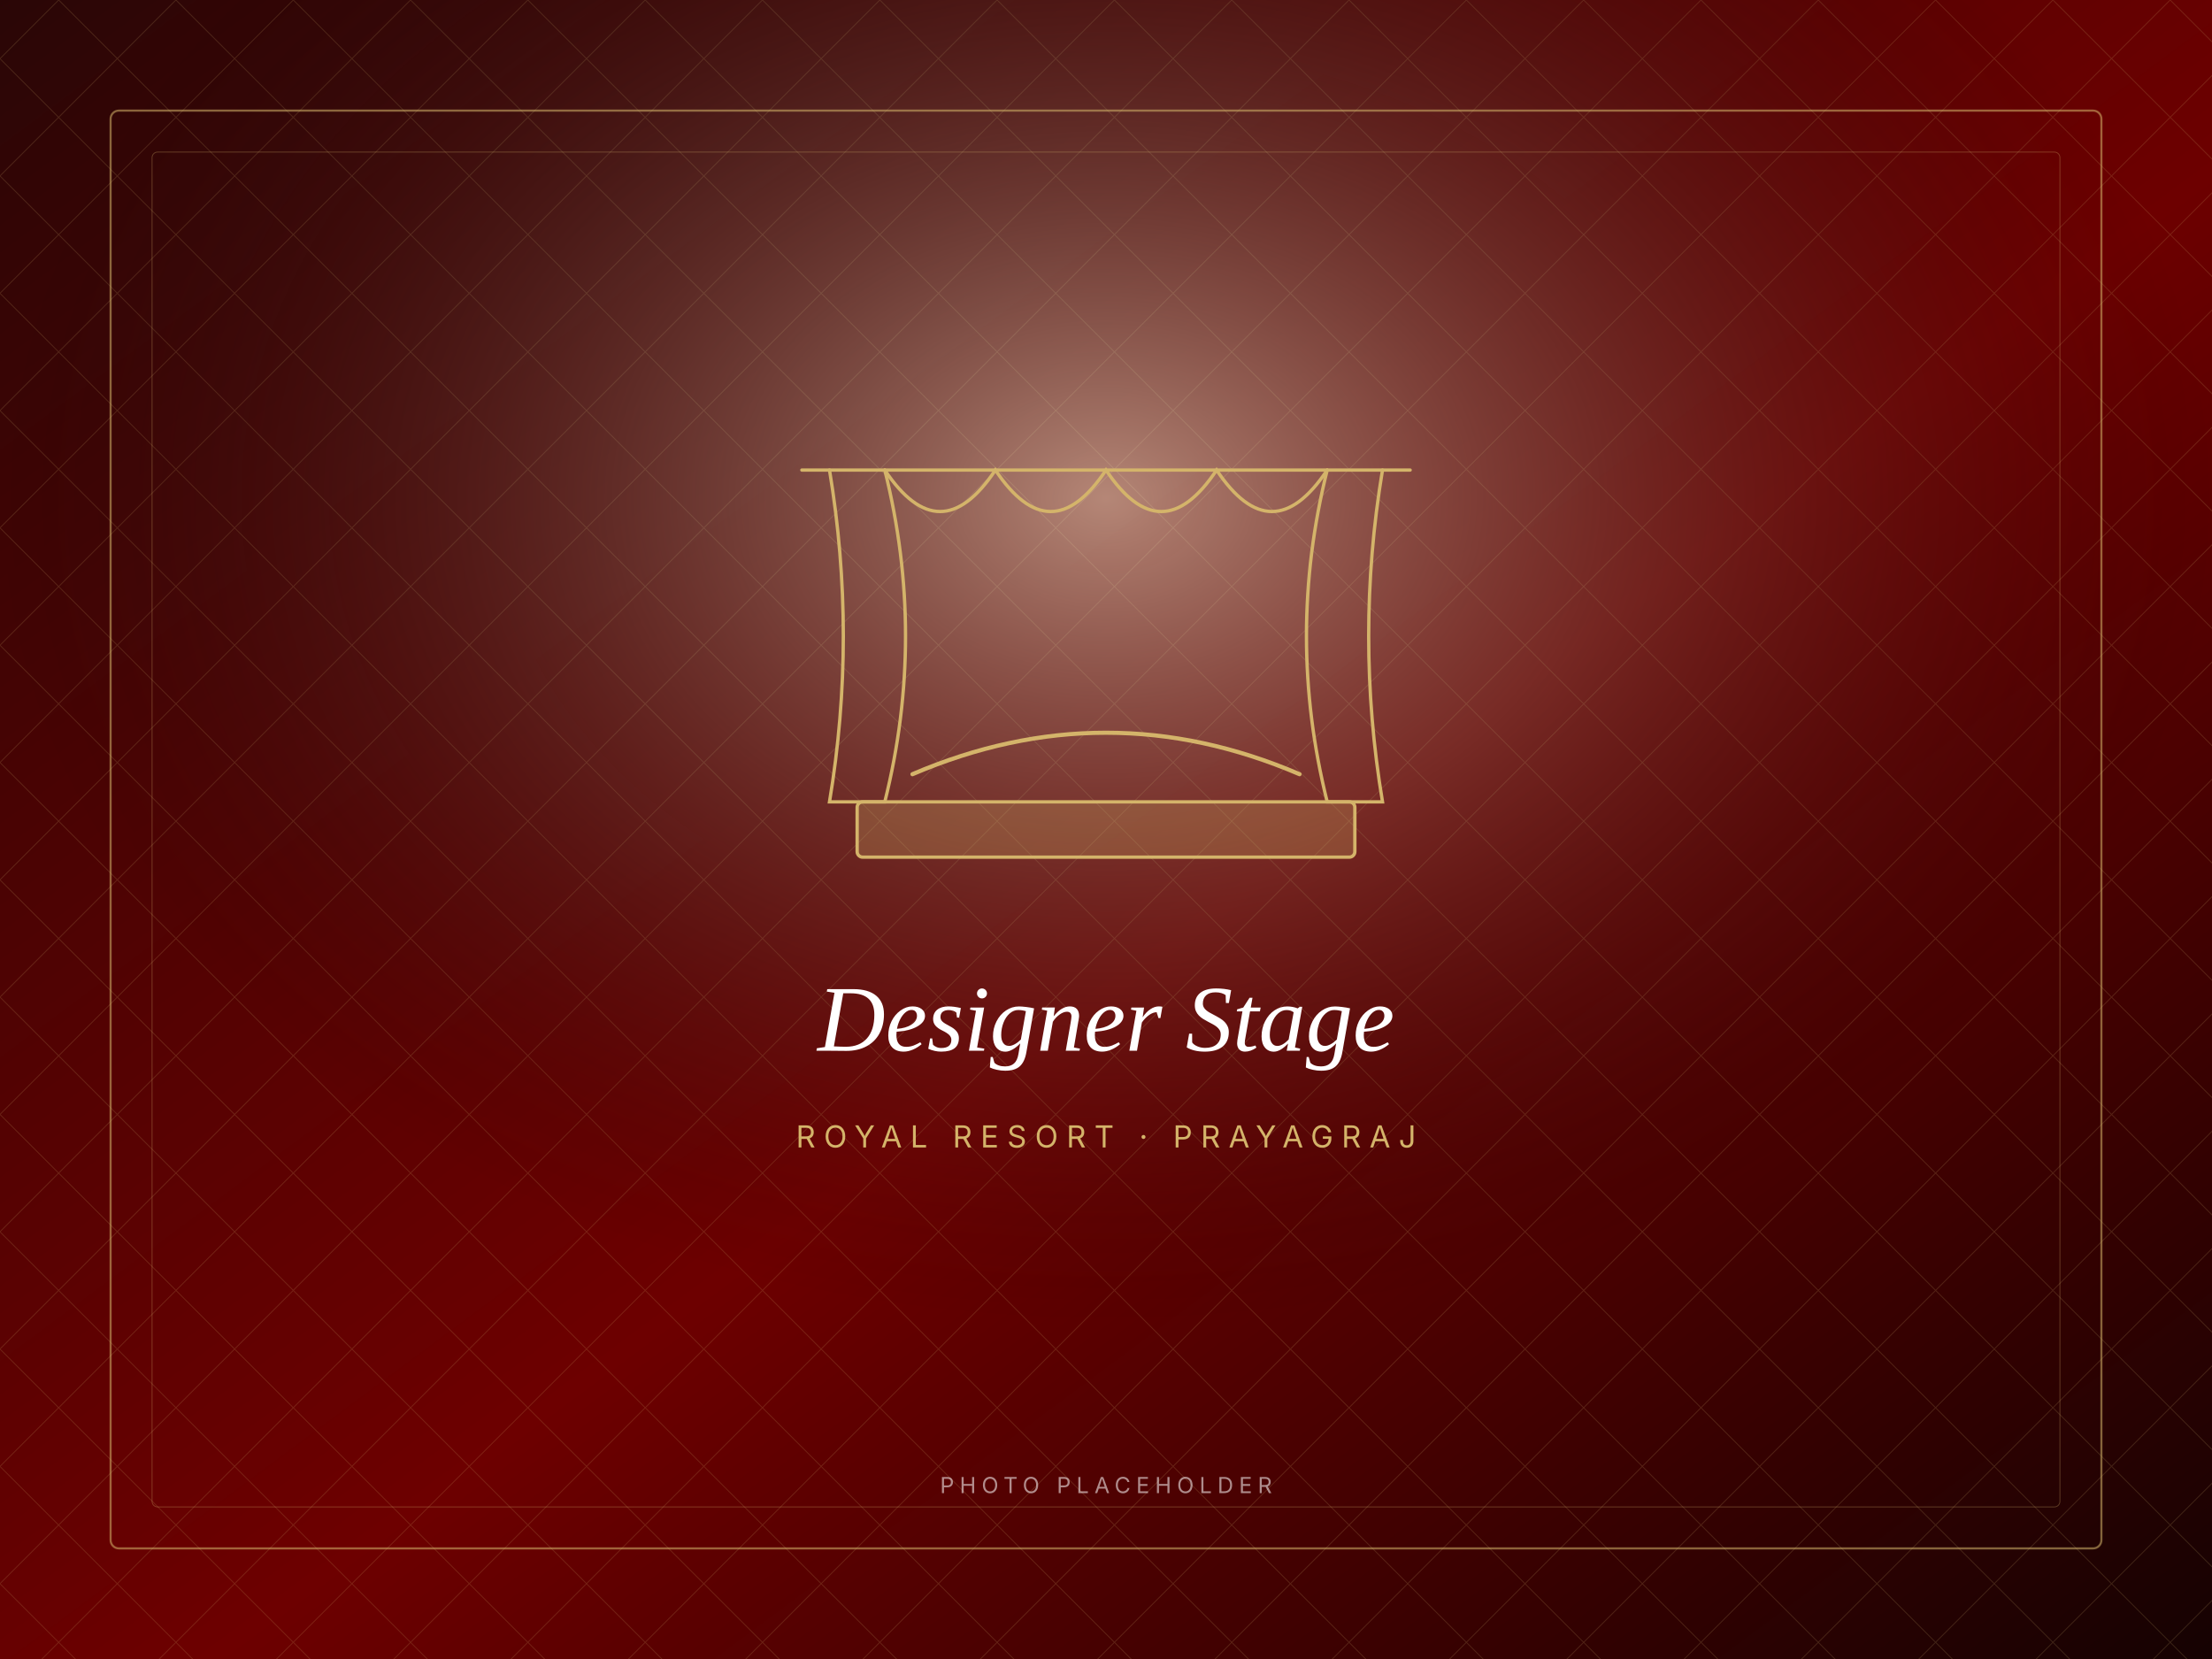
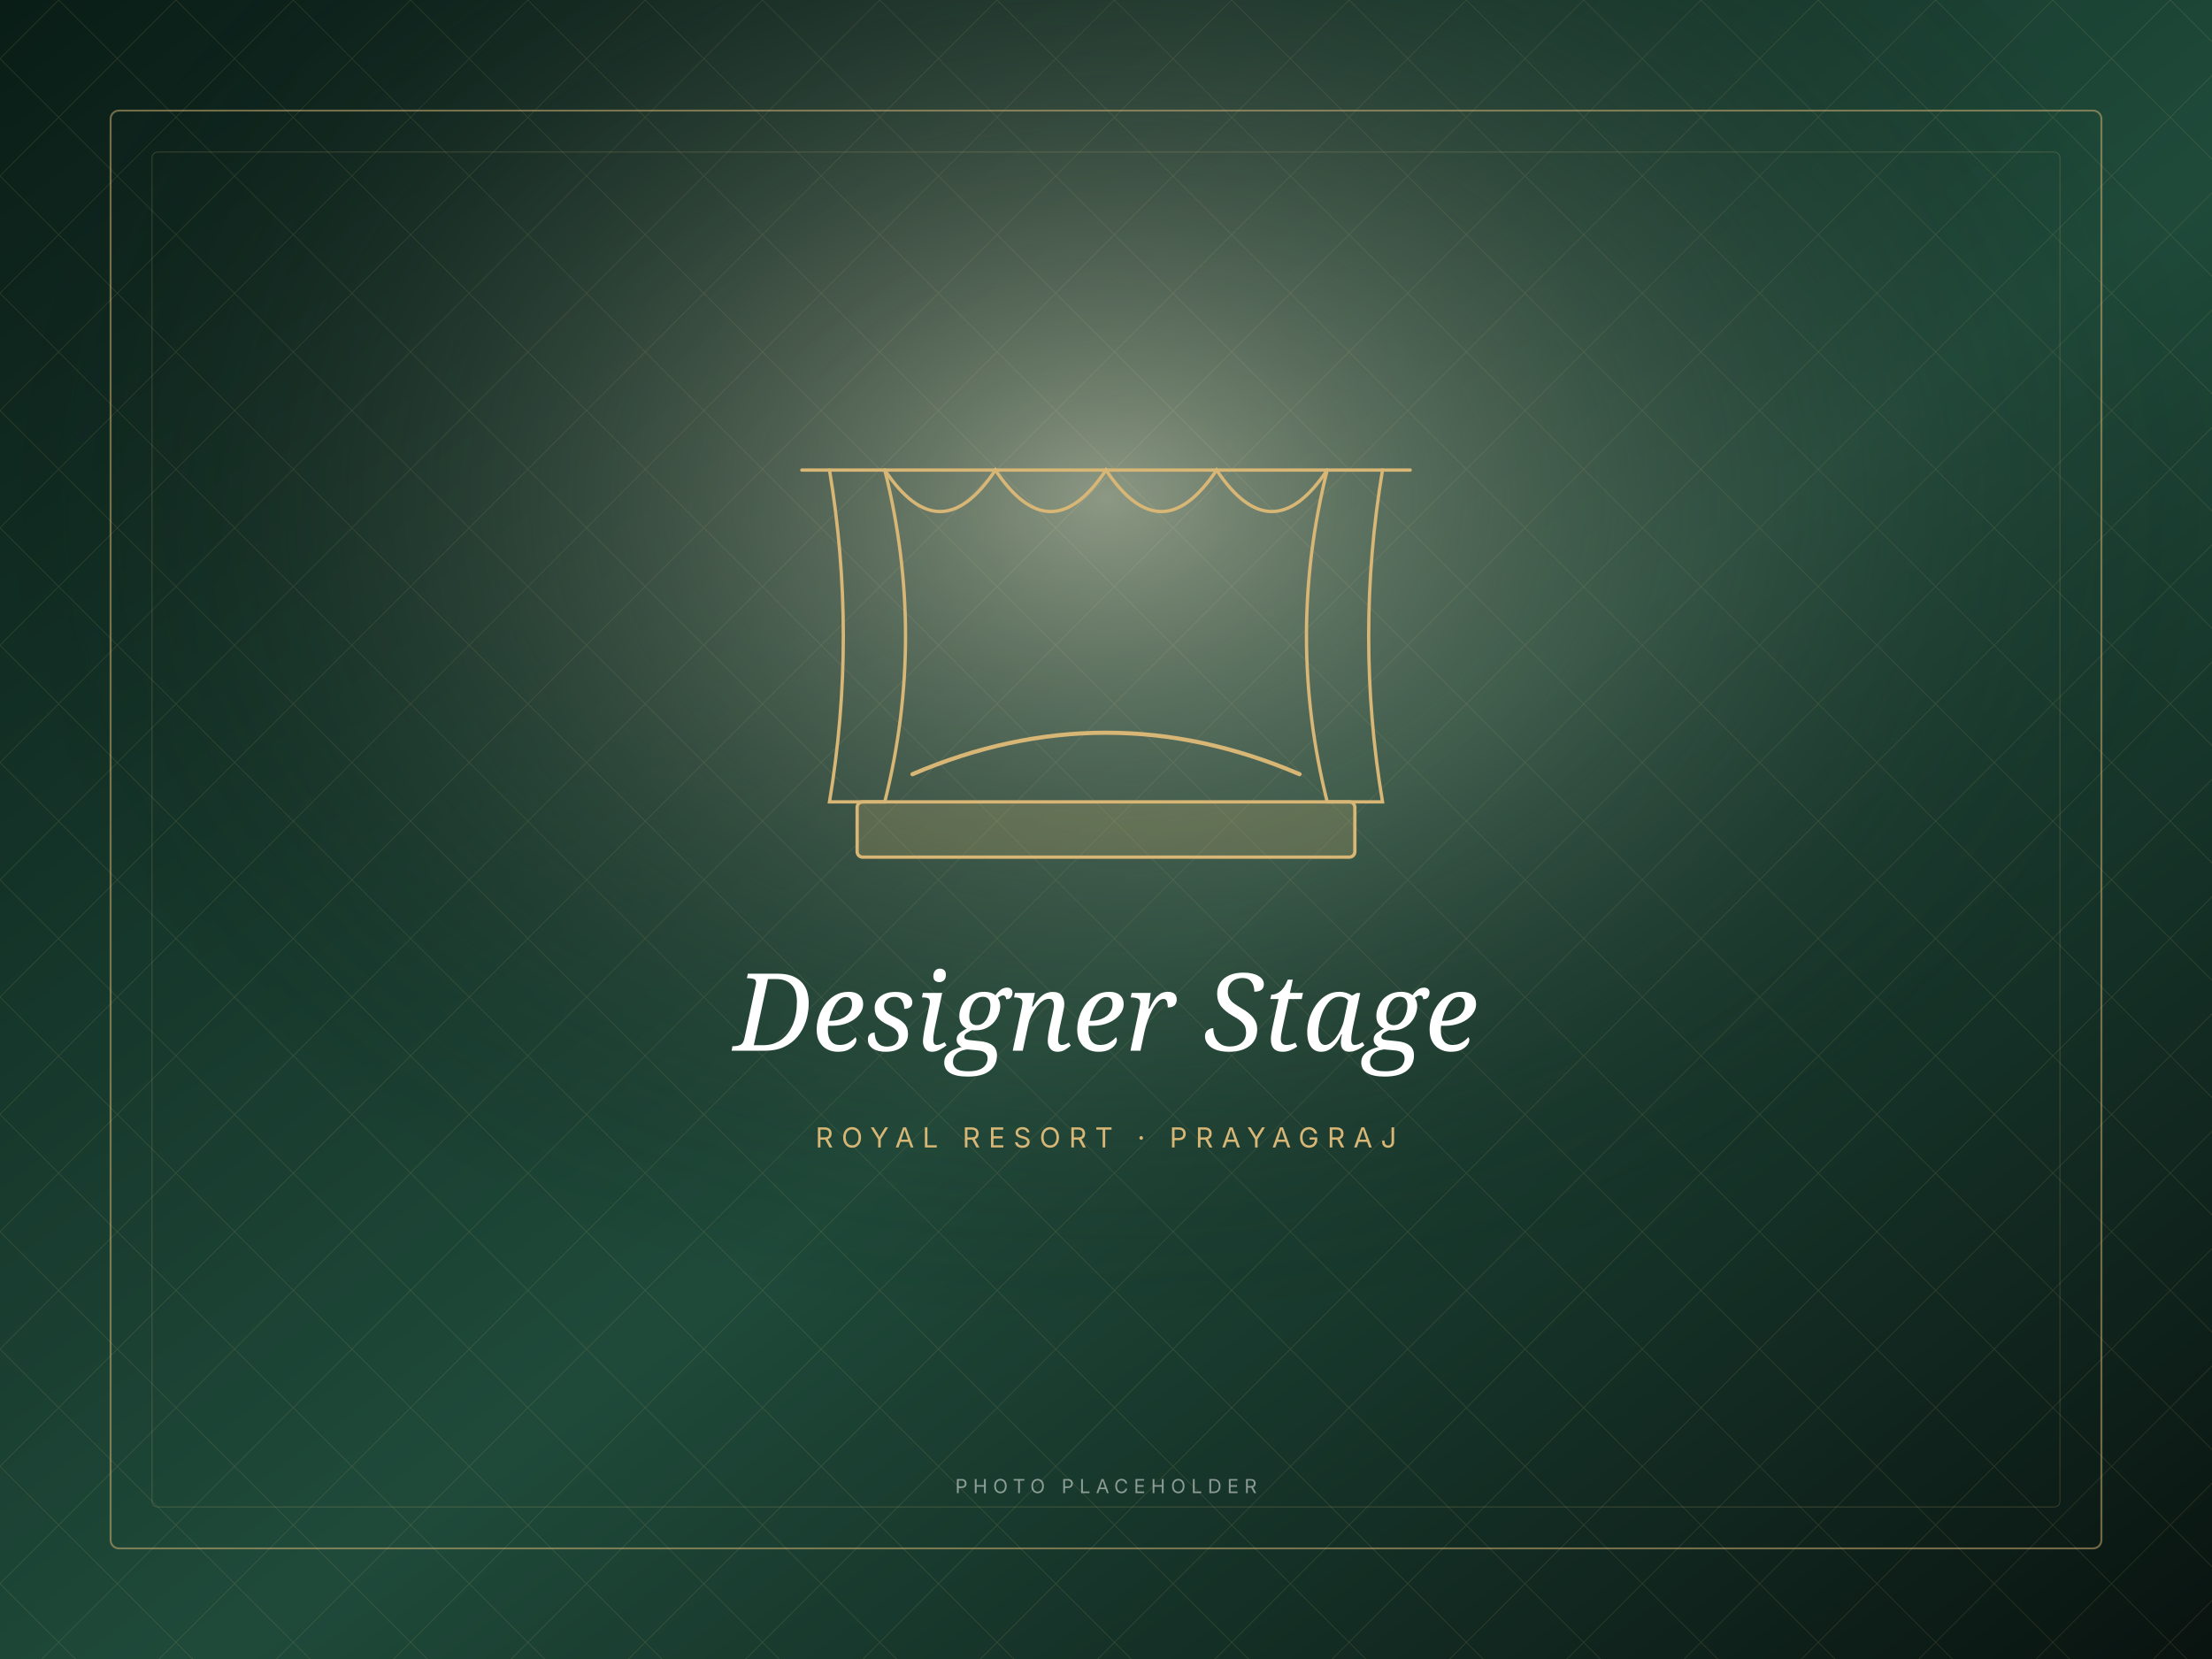
<svg xmlns="http://www.w3.org/2000/svg" viewBox="0 0 1600 1200" preserveAspectRatio="xMidYMid slice" role="img" aria-label="Decorated stage placeholder">
  <defs>
    <linearGradient id="bg" x1="0" y1="0" x2="1" y2="1">
-       <stop offset="0" stop-color="#2a0606" />
-       <stop offset="0.55" stop-color="#6d0000" />
-       <stop offset="1" stop-color="#150202" />
+       <stop offset="0" stop-color="#0a1d17" />
+       <stop offset="0.55" stop-color="#1f4a3a" />
+       <stop offset="1" stop-color="#091310" />
    </linearGradient>
    <radialGradient id="spot" cx="0.5" cy="0.3" r="0.5">
-       <stop offset="0" stop-color="#fff3d6" stop-opacity="0.55" />
+       <stop offset="0" stop-color="#fff3d6" stop-opacity="0.5" />
      <stop offset="1" stop-color="#000" stop-opacity="0" />
    </radialGradient>
    <pattern id="dia" width="60" height="60" patternUnits="userSpaceOnUse" patternTransform="rotate(45)">
-       <path d="M30 0 L30 60 M0 30 L60 30" stroke="#d4b46a" stroke-width="0.6" stroke-opacity="0.18" />
+       <path d="M30 0 L30 60 M0 30 L60 30" stroke="#d8b675" stroke-width="0.5" stroke-opacity="0.16" />
    </pattern>
  </defs>
  <rect width="1600" height="1200" fill="url(#bg)" />
  <rect width="1600" height="1200" fill="url(#dia)" />
  <rect width="1600" height="1200" fill="url(#spot)" />
-   <g stroke="#d4b46a" stroke-width="1.5" fill="none" opacity="0.55">
+   <g stroke="#d8b675" stroke-width="1.4" fill="none" opacity="0.5">
    <rect x="80" y="80" width="1440" height="1040" rx="6" />
-     <rect x="110" y="110" width="1380" height="980" rx="4" stroke-width="0.6" opacity="0.6" />
+     <rect x="110" y="110" width="1380" height="980" rx="4" stroke-width="0.5" opacity="0.55" />
  </g>
-   <g transform="translate(800 500)" stroke="#d4b46a" stroke-width="2.4" fill="none" stroke-linecap="round">
+   <g transform="translate(800 500)" stroke="#d8b675" stroke-width="2.4" fill="none" stroke-linecap="round">
    <path d="M-220 -160 L220 -160" />
    <path d="M-200 -160 Q-180 -40 -200 80 L-160 80 Q-130 -40 -160 -160" />
    <path d="M200 -160 Q180 -40 200 80 L160 80 Q130 -40 160 -160" />
    <path d="M-160 -160 Q-120 -100 -80 -160 Q-40 -100 0 -160 Q40 -100 80 -160 Q120 -100 160 -160" />
-     <rect x="-180" y="80" width="360" height="40" rx="4" fill="#d4b46a" fill-opacity="0.25" />
+     <rect x="-180" y="80" width="360" height="40" rx="4" fill="#d8b675" fill-opacity="0.22" />
    <path d="M-140 60 Q0 0 140 60" stroke-width="3" />
  </g>
-   <text x="800" y="760" text-anchor="middle" font-family="Georgia, 'Times New Roman', serif" font-size="68" fill="#fff" font-style="italic">Designer Stage</text>
-   <text x="800" y="830" text-anchor="middle" font-family="Inter, Arial, sans-serif" font-size="22" fill="#d4b46a" letter-spacing="6">ROYAL RESORT · PRAYAGRAJ</text>
-   <text x="800" y="1080" text-anchor="middle" font-family="Inter, Arial, sans-serif" font-size="16" fill="#fff" opacity="0.55" letter-spacing="4">PHOTO PLACEHOLDER</text>
+   <text x="800" y="760" text-anchor="middle" font-family="'Instrument Serif', Georgia, serif" font-size="78" fill="#fff" font-style="italic">Designer Stage</text>
+   <text x="800" y="830" text-anchor="middle" font-family="Inter, Arial, sans-serif" font-size="20" fill="#d8b675" letter-spacing="6">ROYAL RESORT · PRAYAGRAJ</text>
+   <text x="800" y="1080" text-anchor="middle" font-family="Inter, Arial, sans-serif" font-size="14" fill="#fff" opacity="0.5" letter-spacing="4">PHOTO PLACEHOLDER</text>
</svg>
